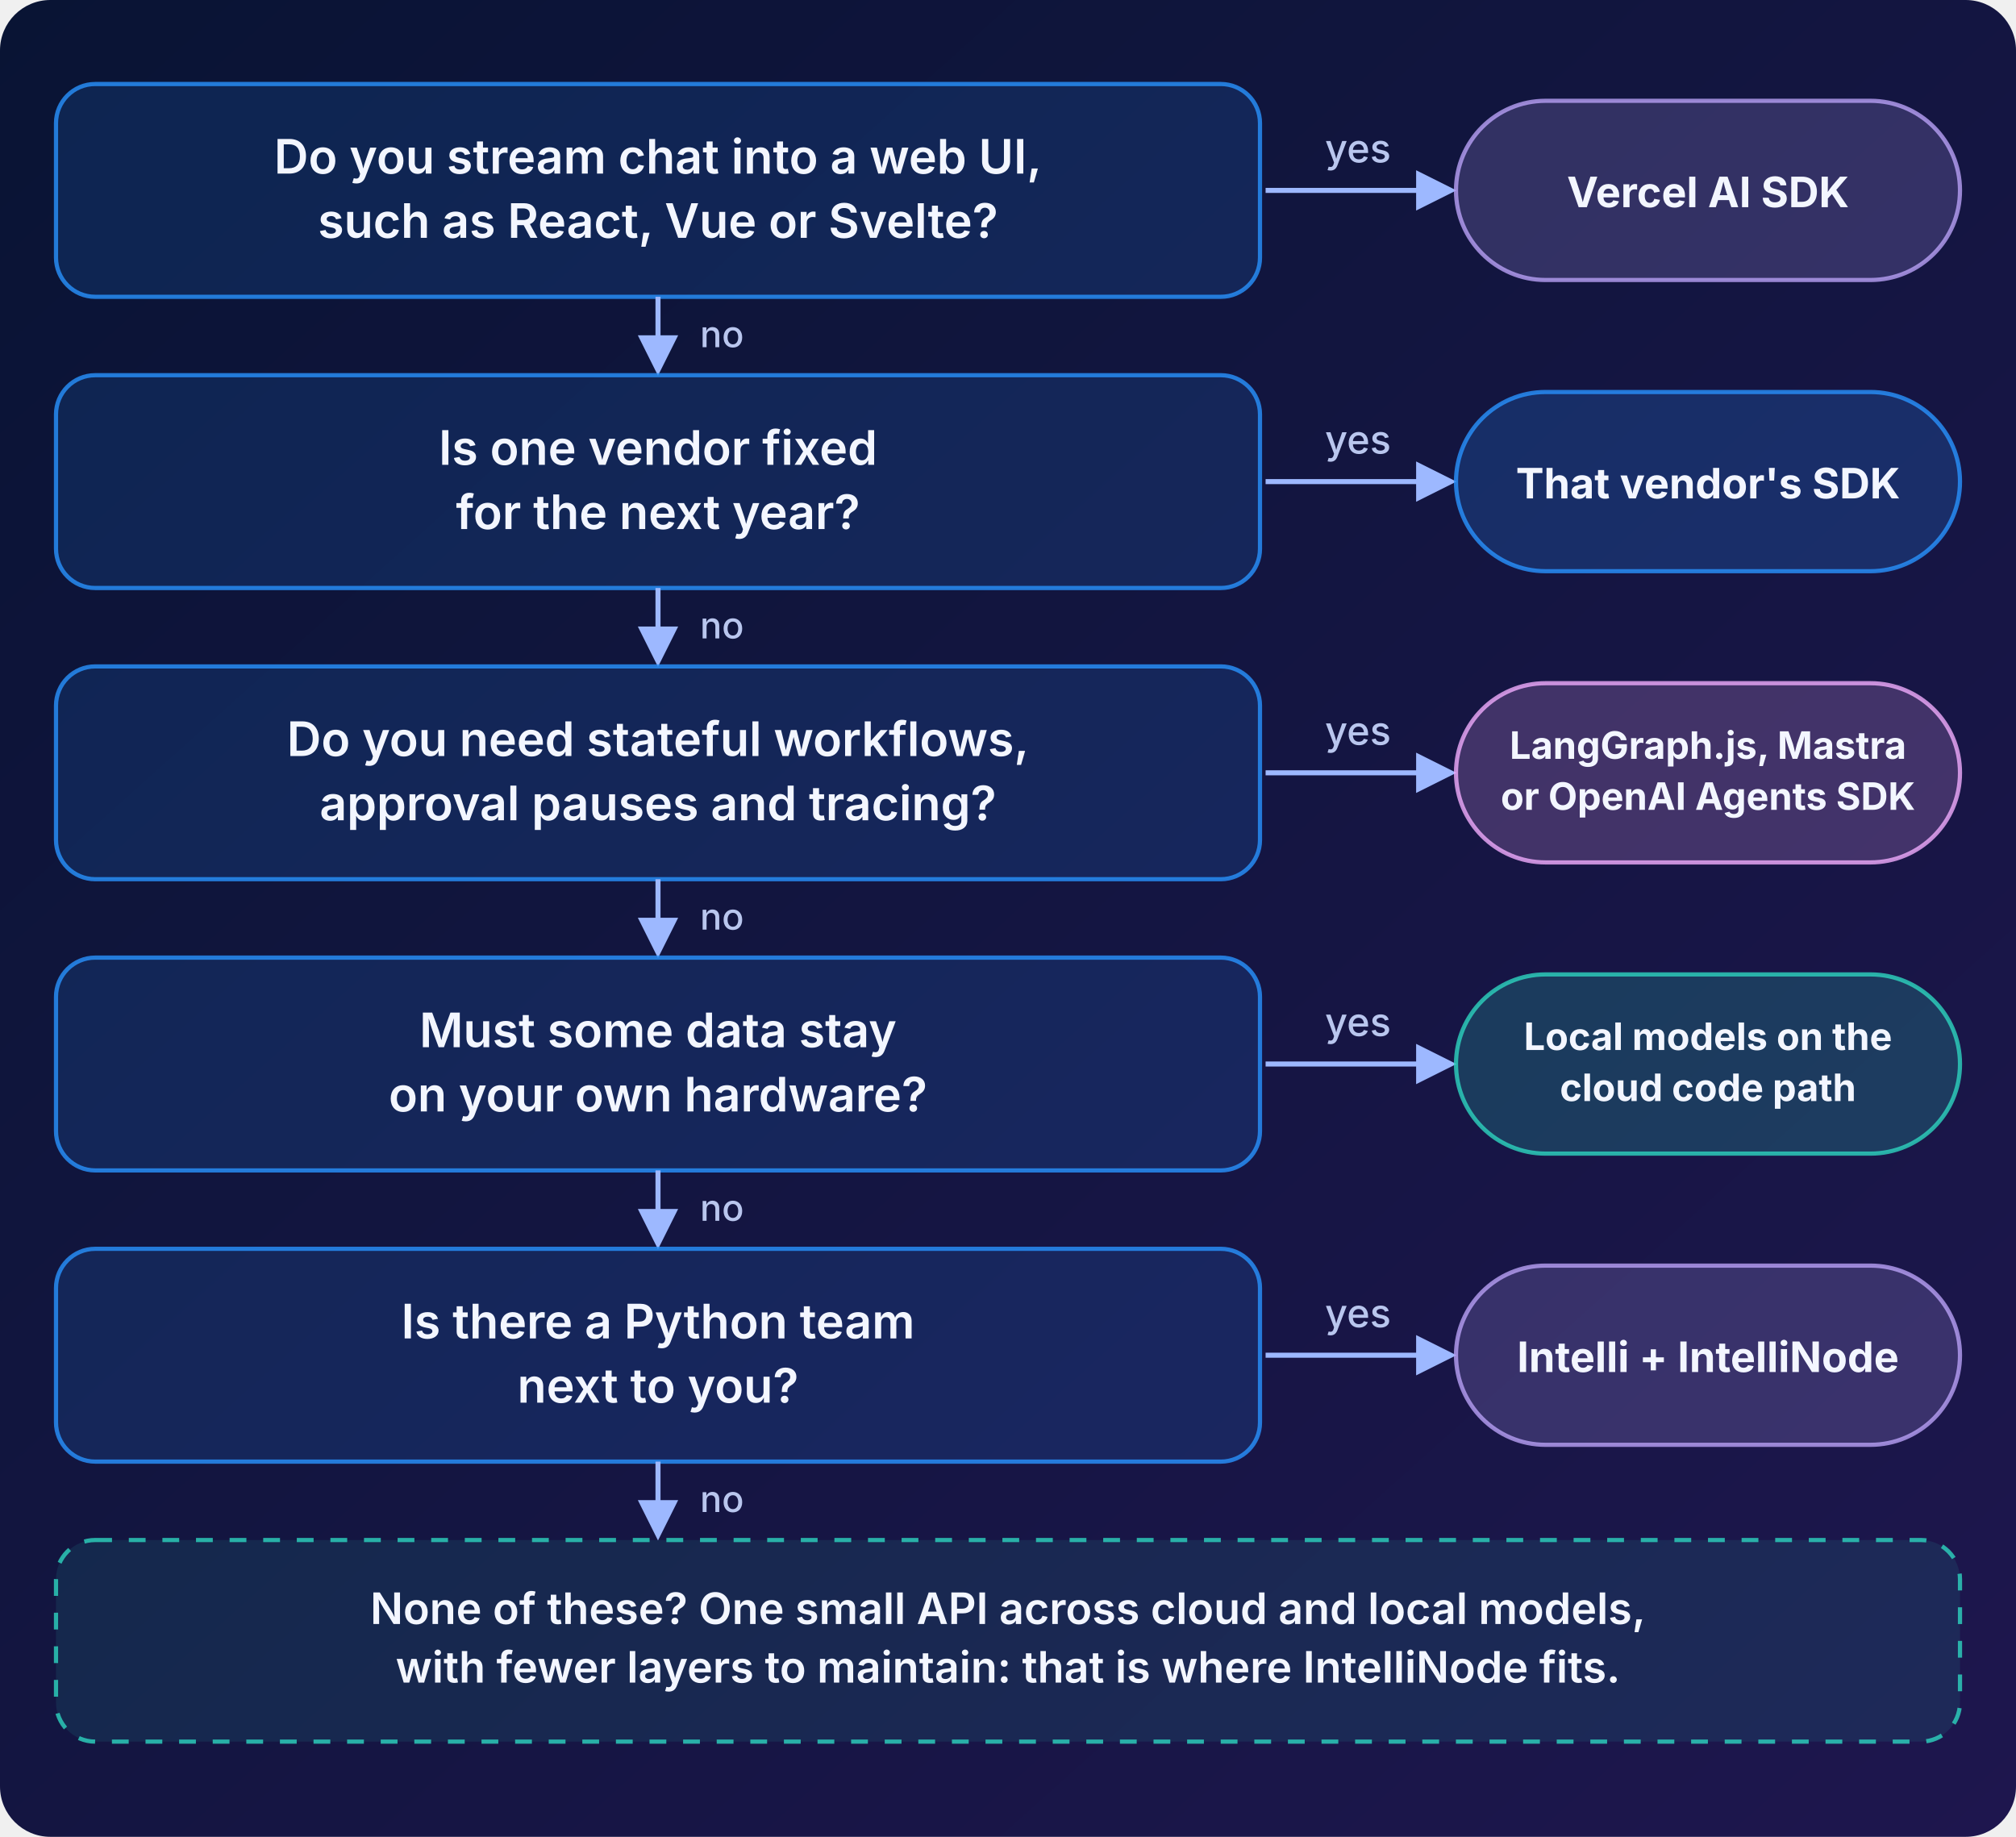
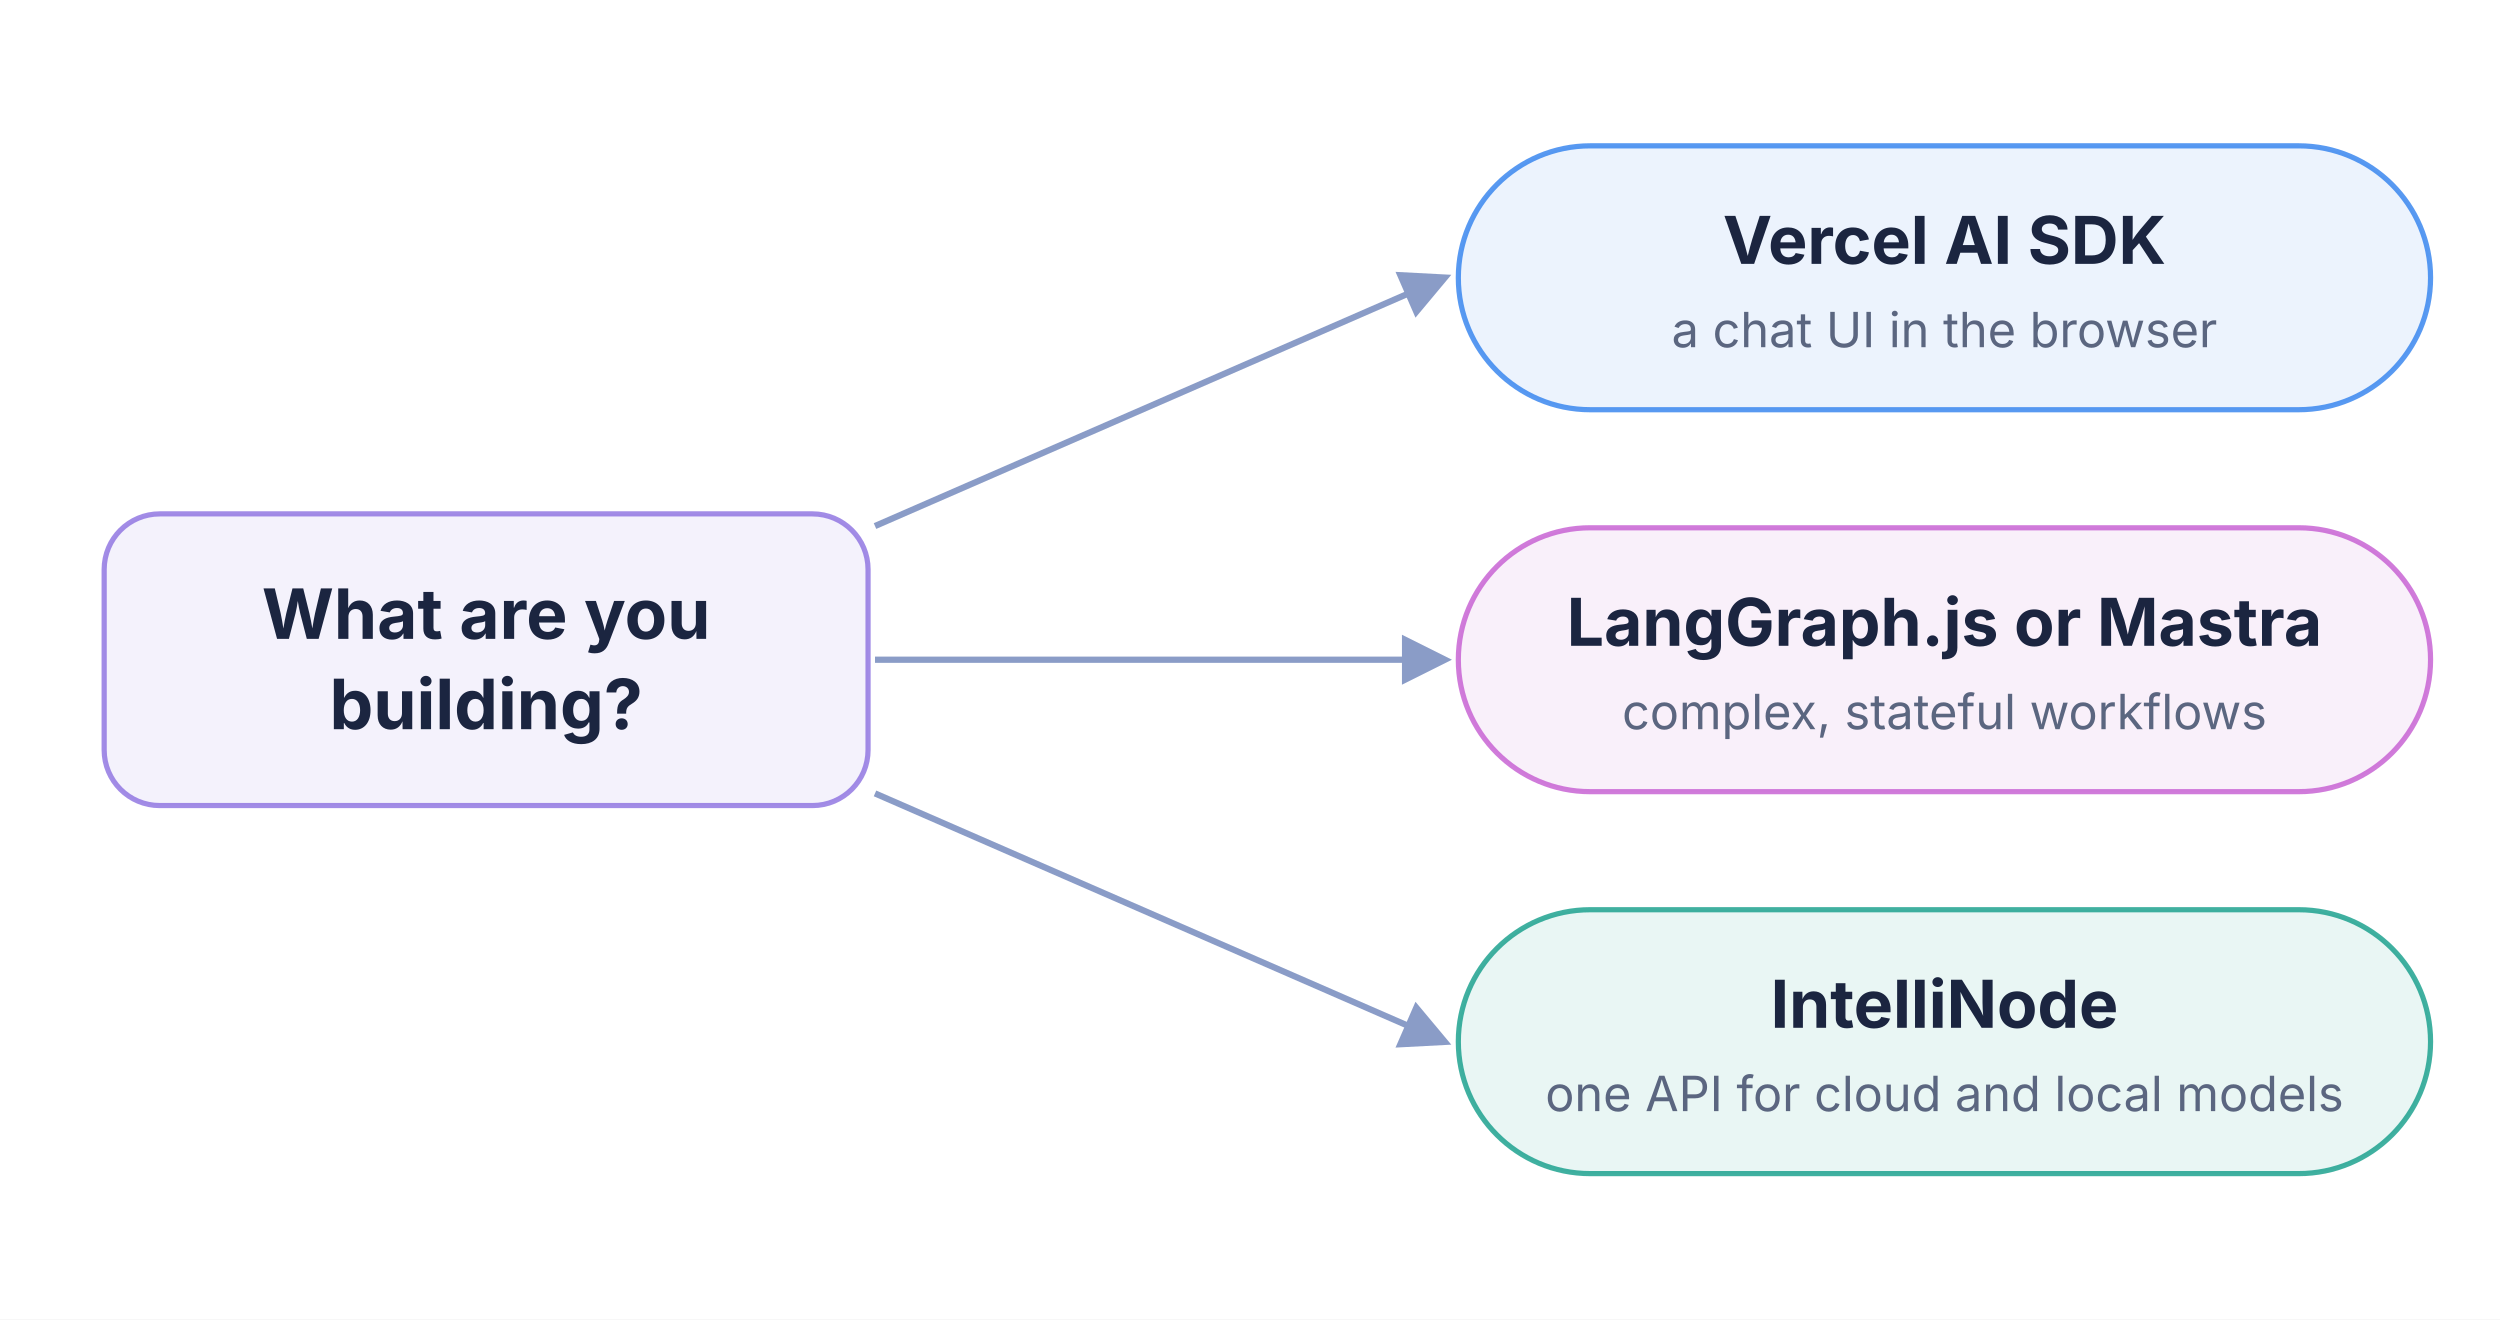
- <svg xmlns="http://www.w3.org/2000/svg" viewBox="0 0 720 656" width="720" height="656" role="img" aria-labelledby="t d">
+ <svg xmlns="http://www.w3.org/2000/svg" viewBox="0 0 720 380" width="720" height="380" role="img" aria-labelledby="t d">
  <defs>
-     <linearGradient id="bg" x1="0" y1="0" x2="1" y2="1">
-       <stop offset="0" stop-color="#091434" />
-       <stop offset="1" stop-color="#1E164E" />
-     </linearGradient>
    <marker id="head" viewBox="0 0 10 10" refX="8.5" refY="5" markerWidth="8" markerHeight="8" orient="auto-start-reverse">
-       <path d="M 0 0 L 10 5 L 0 10 z" fill="#9DB8FF" />
+       <path d="M 0 0 L 10 5 L 0 10 z" fill="#8A9CC7" />
    </marker>
    <marker id="head-start" viewBox="0 0 10 10" refX="8.5" refY="5" markerWidth="8" markerHeight="8" orient="auto-start-reverse">
-       <path d="M 0 0 L 10 5 L 0 10 z" fill="#9DB8FF" />
+       <path d="M 0 0 L 10 5 L 0 10 z" fill="#8A9CC7" />
    </marker>
  </defs>
-   <rect width="720" height="656" rx="18" fill="url(#bg)" />
-   <rect x="20" y="30" width="430" height="76" rx="14" fill="#2992FE" fill-opacity="0.14" stroke="#2992FE" stroke-opacity="0.8" stroke-width="1.5" />
-   <text x="235" y="62" font-family="Inter, -apple-system, 'Segoe UI', Helvetica, Arial, sans-serif" font-size="17" font-weight="600" fill="#F3F6FF" text-anchor="middle">Do you stream chat into a web UI,</text>
-   <text x="235" y="84.95" font-family="Inter, -apple-system, 'Segoe UI', Helvetica, Arial, sans-serif" font-size="17" font-weight="600" fill="#F3F6FF" text-anchor="middle">such as React, Vue or Svelte?</text>
-   <path d="M 452 68 L 518 68" fill="none" stroke="#9DB8FF" stroke-width="1.8" marker-end="url(#head)" />
-   <text x="485" y="58" font-family="Inter, -apple-system, 'Segoe UI', Helvetica, Arial, sans-serif" font-size="14" font-weight="500" fill="#B9C6EE" text-anchor="middle">yes</text>
-   <rect x="520" y="36" width="180" height="64" rx="32" fill="#B8A0F5" fill-opacity="0.2" stroke="#B8A0F5" stroke-opacity="0.8" stroke-width="1.5" />
-   <text x="610" y="74" font-family="Inter, -apple-system, 'Segoe UI', Helvetica, Arial, sans-serif" font-size="15" font-weight="700" fill="#F3F6FF" text-anchor="middle">Vercel AI SDK</text>
-   <path d="M 235 106 L 235 132" fill="none" stroke="#9DB8FF" stroke-width="1.8" marker-end="url(#head)" />
-   <text x="250" y="124" font-family="Inter, -apple-system, 'Segoe UI', Helvetica, Arial, sans-serif" font-size="13" font-weight="500" fill="#B9C6EE" text-anchor="start">no</text>
-   <rect x="20" y="134" width="430" height="76" rx="14" fill="#2992FE" fill-opacity="0.14" stroke="#2992FE" stroke-opacity="0.8" stroke-width="1.5" />
-   <text x="235" y="166" font-family="Inter, -apple-system, 'Segoe UI', Helvetica, Arial, sans-serif" font-size="17" font-weight="600" fill="#F3F6FF" text-anchor="middle">Is one vendor fixed</text>
-   <text x="235" y="188.95" font-family="Inter, -apple-system, 'Segoe UI', Helvetica, Arial, sans-serif" font-size="17" font-weight="600" fill="#F3F6FF" text-anchor="middle">for the next year?</text>
-   <path d="M 452 172 L 518 172" fill="none" stroke="#9DB8FF" stroke-width="1.8" marker-end="url(#head)" />
-   <text x="485" y="162" font-family="Inter, -apple-system, 'Segoe UI', Helvetica, Arial, sans-serif" font-size="14" font-weight="500" fill="#B9C6EE" text-anchor="middle">yes</text>
-   <rect x="520" y="140" width="180" height="64" rx="32" fill="#2992FE" fill-opacity="0.2" stroke="#2992FE" stroke-opacity="0.8" stroke-width="1.5" />
-   <text x="610" y="178" font-family="Inter, -apple-system, 'Segoe UI', Helvetica, Arial, sans-serif" font-size="15" font-weight="700" fill="#F3F6FF" text-anchor="middle">That vendor's SDK</text>
-   <path d="M 235 210 L 235 236" fill="none" stroke="#9DB8FF" stroke-width="1.8" marker-end="url(#head)" />
-   <text x="250" y="228" font-family="Inter, -apple-system, 'Segoe UI', Helvetica, Arial, sans-serif" font-size="13" font-weight="500" fill="#B9C6EE" text-anchor="start">no</text>
-   <rect x="20" y="238" width="430" height="76" rx="14" fill="#2992FE" fill-opacity="0.14" stroke="#2992FE" stroke-opacity="0.8" stroke-width="1.5" />
-   <text x="235" y="270" font-family="Inter, -apple-system, 'Segoe UI', Helvetica, Arial, sans-serif" font-size="17" font-weight="600" fill="#F3F6FF" text-anchor="middle">Do you need stateful workflows,</text>
-   <text x="235" y="292.95" font-family="Inter, -apple-system, 'Segoe UI', Helvetica, Arial, sans-serif" font-size="17" font-weight="600" fill="#F3F6FF" text-anchor="middle">approval pauses and tracing?</text>
-   <path d="M 452 276 L 518 276" fill="none" stroke="#9DB8FF" stroke-width="1.8" marker-end="url(#head)" />
-   <text x="485" y="266" font-family="Inter, -apple-system, 'Segoe UI', Helvetica, Arial, sans-serif" font-size="14" font-weight="500" fill="#B9C6EE" text-anchor="middle">yes</text>
-   <rect x="520" y="244" width="180" height="64" rx="32" fill="#F0ABFC" fill-opacity="0.2" stroke="#F0ABFC" stroke-opacity="0.8" stroke-width="1.5" />
-   <text x="610" y="271" font-family="Inter, -apple-system, 'Segoe UI', Helvetica, Arial, sans-serif" font-size="13.5" font-weight="700" fill="#F3F6FF" text-anchor="middle">LangGraph.js, Mastra</text>
-   <text x="610" y="289.225" font-family="Inter, -apple-system, 'Segoe UI', Helvetica, Arial, sans-serif" font-size="13.5" font-weight="700" fill="#F3F6FF" text-anchor="middle">or OpenAI Agents SDK</text>
-   <path d="M 235 314 L 235 340" fill="none" stroke="#9DB8FF" stroke-width="1.8" marker-end="url(#head)" />
-   <text x="250" y="332" font-family="Inter, -apple-system, 'Segoe UI', Helvetica, Arial, sans-serif" font-size="13" font-weight="500" fill="#B9C6EE" text-anchor="start">no</text>
-   <rect x="20" y="342" width="430" height="76" rx="14" fill="#2992FE" fill-opacity="0.14" stroke="#2992FE" stroke-opacity="0.8" stroke-width="1.5" />
-   <text x="235" y="374" font-family="Inter, -apple-system, 'Segoe UI', Helvetica, Arial, sans-serif" font-size="17" font-weight="600" fill="#F3F6FF" text-anchor="middle">Must some data stay</text>
-   <text x="235" y="396.95" font-family="Inter, -apple-system, 'Segoe UI', Helvetica, Arial, sans-serif" font-size="17" font-weight="600" fill="#F3F6FF" text-anchor="middle">on your own hardware?</text>
-   <path d="M 452 380 L 518 380" fill="none" stroke="#9DB8FF" stroke-width="1.8" marker-end="url(#head)" />
-   <text x="485" y="370" font-family="Inter, -apple-system, 'Segoe UI', Helvetica, Arial, sans-serif" font-size="14" font-weight="500" fill="#B9C6EE" text-anchor="middle">yes</text>
-   <rect x="520" y="348" width="180" height="64" rx="32" fill="#2DD4BF" fill-opacity="0.2" stroke="#2DD4BF" stroke-opacity="0.8" stroke-width="1.5" />
-   <text x="610" y="375" font-family="Inter, -apple-system, 'Segoe UI', Helvetica, Arial, sans-serif" font-size="13.5" font-weight="700" fill="#F3F6FF" text-anchor="middle">Local models on the</text>
-   <text x="610" y="393.225" font-family="Inter, -apple-system, 'Segoe UI', Helvetica, Arial, sans-serif" font-size="13.5" font-weight="700" fill="#F3F6FF" text-anchor="middle">cloud code path</text>
-   <path d="M 235 418 L 235 444" fill="none" stroke="#9DB8FF" stroke-width="1.8" marker-end="url(#head)" />
-   <text x="250" y="436" font-family="Inter, -apple-system, 'Segoe UI', Helvetica, Arial, sans-serif" font-size="13" font-weight="500" fill="#B9C6EE" text-anchor="start">no</text>
-   <rect x="20" y="446" width="430" height="76" rx="14" fill="#2992FE" fill-opacity="0.14" stroke="#2992FE" stroke-opacity="0.8" stroke-width="1.5" />
-   <text x="235" y="478" font-family="Inter, -apple-system, 'Segoe UI', Helvetica, Arial, sans-serif" font-size="17" font-weight="600" fill="#F3F6FF" text-anchor="middle">Is there a Python team</text>
-   <text x="235" y="500.95" font-family="Inter, -apple-system, 'Segoe UI', Helvetica, Arial, sans-serif" font-size="17" font-weight="600" fill="#F3F6FF" text-anchor="middle">next to you?</text>
-   <path d="M 452 484 L 518 484" fill="none" stroke="#9DB8FF" stroke-width="1.8" marker-end="url(#head)" />
-   <text x="485" y="474" font-family="Inter, -apple-system, 'Segoe UI', Helvetica, Arial, sans-serif" font-size="14" font-weight="500" fill="#B9C6EE" text-anchor="middle">yes</text>
-   <rect x="520" y="452" width="180" height="64" rx="32" fill="#B8A0F5" fill-opacity="0.2" stroke="#B8A0F5" stroke-opacity="0.8" stroke-width="1.5" />
-   <text x="610" y="490" font-family="Inter, -apple-system, 'Segoe UI', Helvetica, Arial, sans-serif" font-size="15" font-weight="700" fill="#F3F6FF" text-anchor="middle">Intelli + IntelliNode</text>
-   <path d="M 235 522 L 235 548" fill="none" stroke="#9DB8FF" stroke-width="1.8" marker-end="url(#head)" />
-   <text x="250" y="540" font-family="Inter, -apple-system, 'Segoe UI', Helvetica, Arial, sans-serif" font-size="13" font-weight="500" fill="#B9C6EE" text-anchor="start">no</text>
-   <rect x="20" y="550" width="680" height="72" rx="14" fill="#2DD4BF" fill-opacity="0.1" stroke="#2DD4BF" stroke-opacity="0.8" stroke-width="1.5" stroke-dasharray="6 6" />
-   <text x="360" y="580" font-family="Inter, -apple-system, 'Segoe UI', Helvetica, Arial, sans-serif" font-size="15.5" font-weight="600" fill="#F3F6FF" text-anchor="middle">None of these? One small API across cloud and local models,</text>
-   <text x="360" y="600.925" font-family="Inter, -apple-system, 'Segoe UI', Helvetica, Arial, sans-serif" font-size="15.5" font-weight="600" fill="#F3F6FF" text-anchor="middle">with fewer layers to maintain: that is where IntelliNode fits.</text>
+   <rect width="720" height="380" fill="#FFFFFF" />
+   <rect x="30.0" y="148.0" width="220" height="84" rx="16" fill="#8B6FE0" fill-opacity="0.09" stroke="#8B6FE0" stroke-opacity="0.8" stroke-width="1.5" />
+   <text x="140" y="184" font-family="Inter, -apple-system, 'Segoe UI', Helvetica, Arial, sans-serif" font-size="20" font-weight="700" fill="#1B2540" text-anchor="middle">What are you</text>
+   <text x="140" y="210" font-family="Inter, -apple-system, 'Segoe UI', Helvetica, Arial, sans-serif" font-size="20" font-weight="700" fill="#1B2540" text-anchor="middle">building?</text>
+   <rect x="420" y="42" width="280" height="76" rx="38" fill="#2F80ED" fill-opacity="0.09" stroke="#2F80ED" stroke-opacity="0.8" stroke-width="1.5" />
+   <text x="560" y="76" font-family="Inter, -apple-system, 'Segoe UI', Helvetica, Arial, sans-serif" font-size="19" font-weight="700" fill="#1B2540" text-anchor="middle">Vercel AI SDK</text>
+   <text x="560" y="100" font-family="Inter, -apple-system, 'Segoe UI', Helvetica, Arial, sans-serif" font-size="14" font-weight="400" fill="#5B6680" text-anchor="middle">a chat UI in the browser</text>
+   <path d="M 252 151.5 L 416 80" fill="none" stroke="#8A9CC7" stroke-width="1.8" marker-end="url(#head)" />
+   <rect x="420" y="152" width="280" height="76" rx="38" fill="#C45AD1" fill-opacity="0.09" stroke="#C45AD1" stroke-opacity="0.8" stroke-width="1.5" />
+   <text x="560" y="186" font-family="Inter, -apple-system, 'Segoe UI', Helvetica, Arial, sans-serif" font-size="19" font-weight="700" fill="#1B2540" text-anchor="middle">LangGraph.js or Mastra</text>
+   <text x="560" y="210" font-family="Inter, -apple-system, 'Segoe UI', Helvetica, Arial, sans-serif" font-size="14" font-weight="400" fill="#5B6680" text-anchor="middle">complex, stateful workflows</text>
+   <path d="M 252 190.0 L 416 190" fill="none" stroke="#8A9CC7" stroke-width="1.8" marker-end="url(#head)" />
+   <rect x="420" y="262" width="280" height="76" rx="38" fill="#119C88" fill-opacity="0.09" stroke="#119C88" stroke-opacity="0.8" stroke-width="1.5" />
+   <text x="560" y="296" font-family="Inter, -apple-system, 'Segoe UI', Helvetica, Arial, sans-serif" font-size="19" font-weight="700" fill="#1B2540" text-anchor="middle">IntelliNode</text>
+   <text x="560" y="320" font-family="Inter, -apple-system, 'Segoe UI', Helvetica, Arial, sans-serif" font-size="14" font-weight="400" fill="#5B6680" text-anchor="middle">one API for cloud and local models</text>
+   <path d="M 252 228.5 L 416 300" fill="none" stroke="#8A9CC7" stroke-width="1.8" marker-end="url(#head)" />
</svg>
